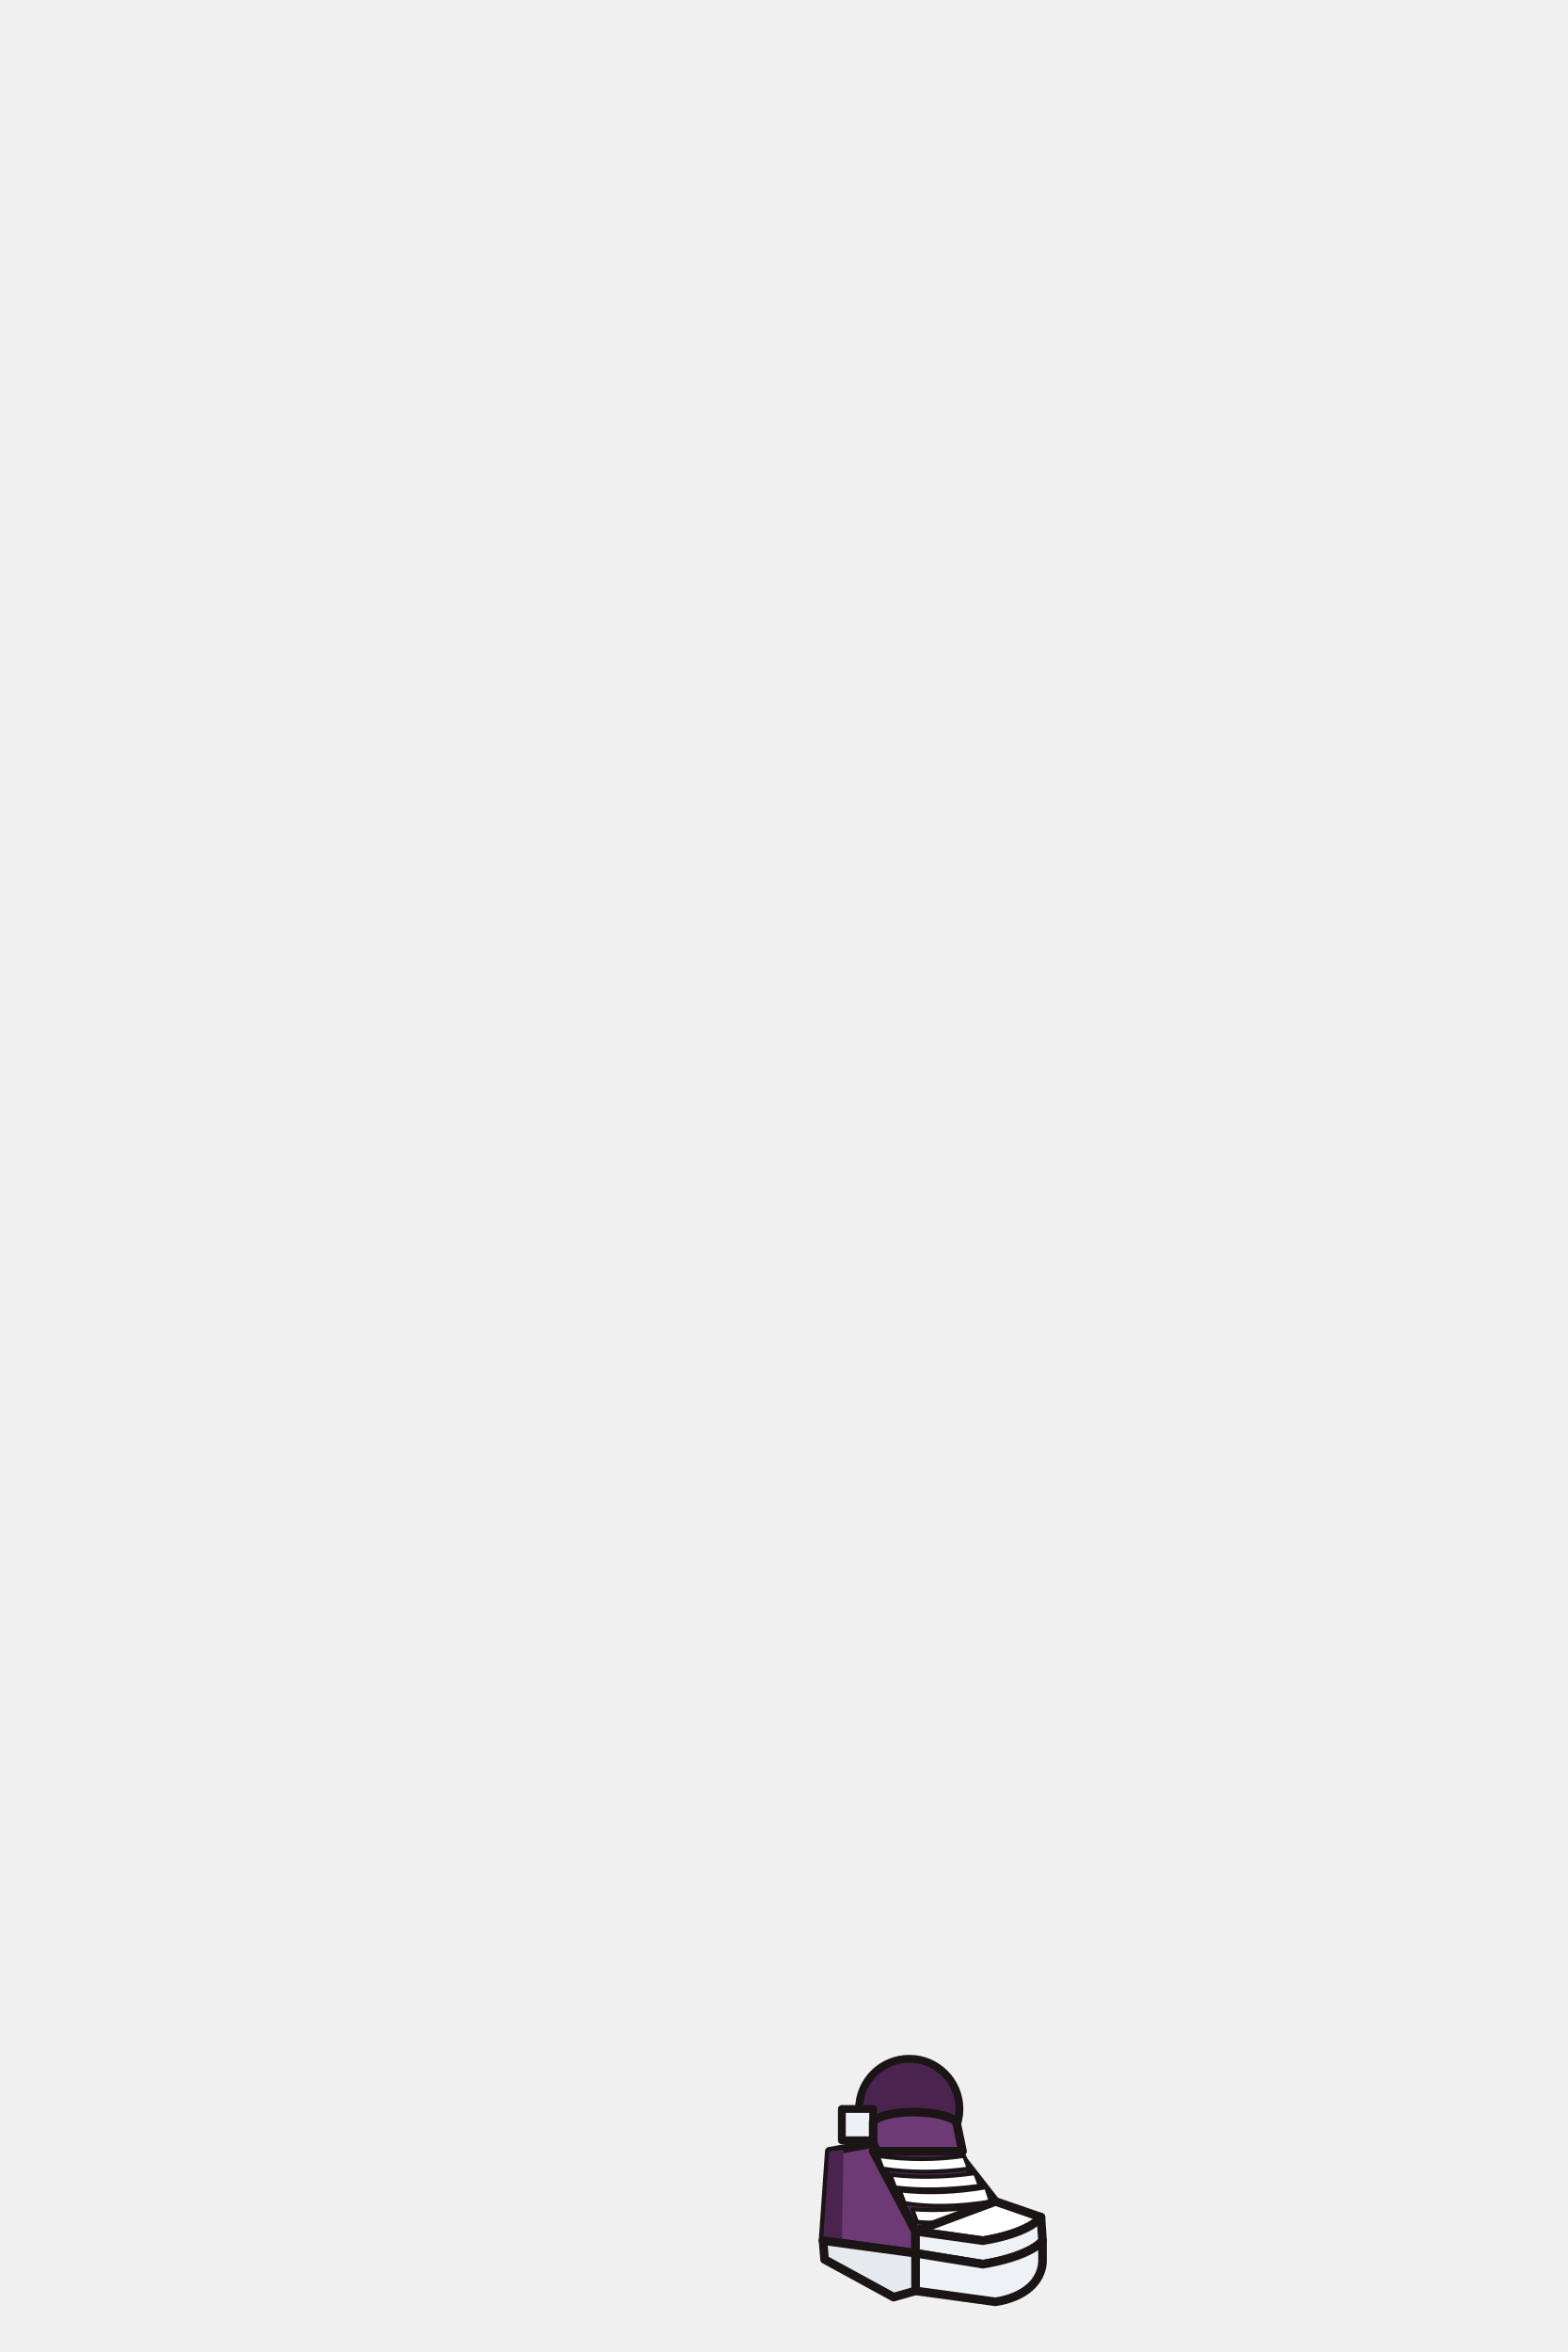
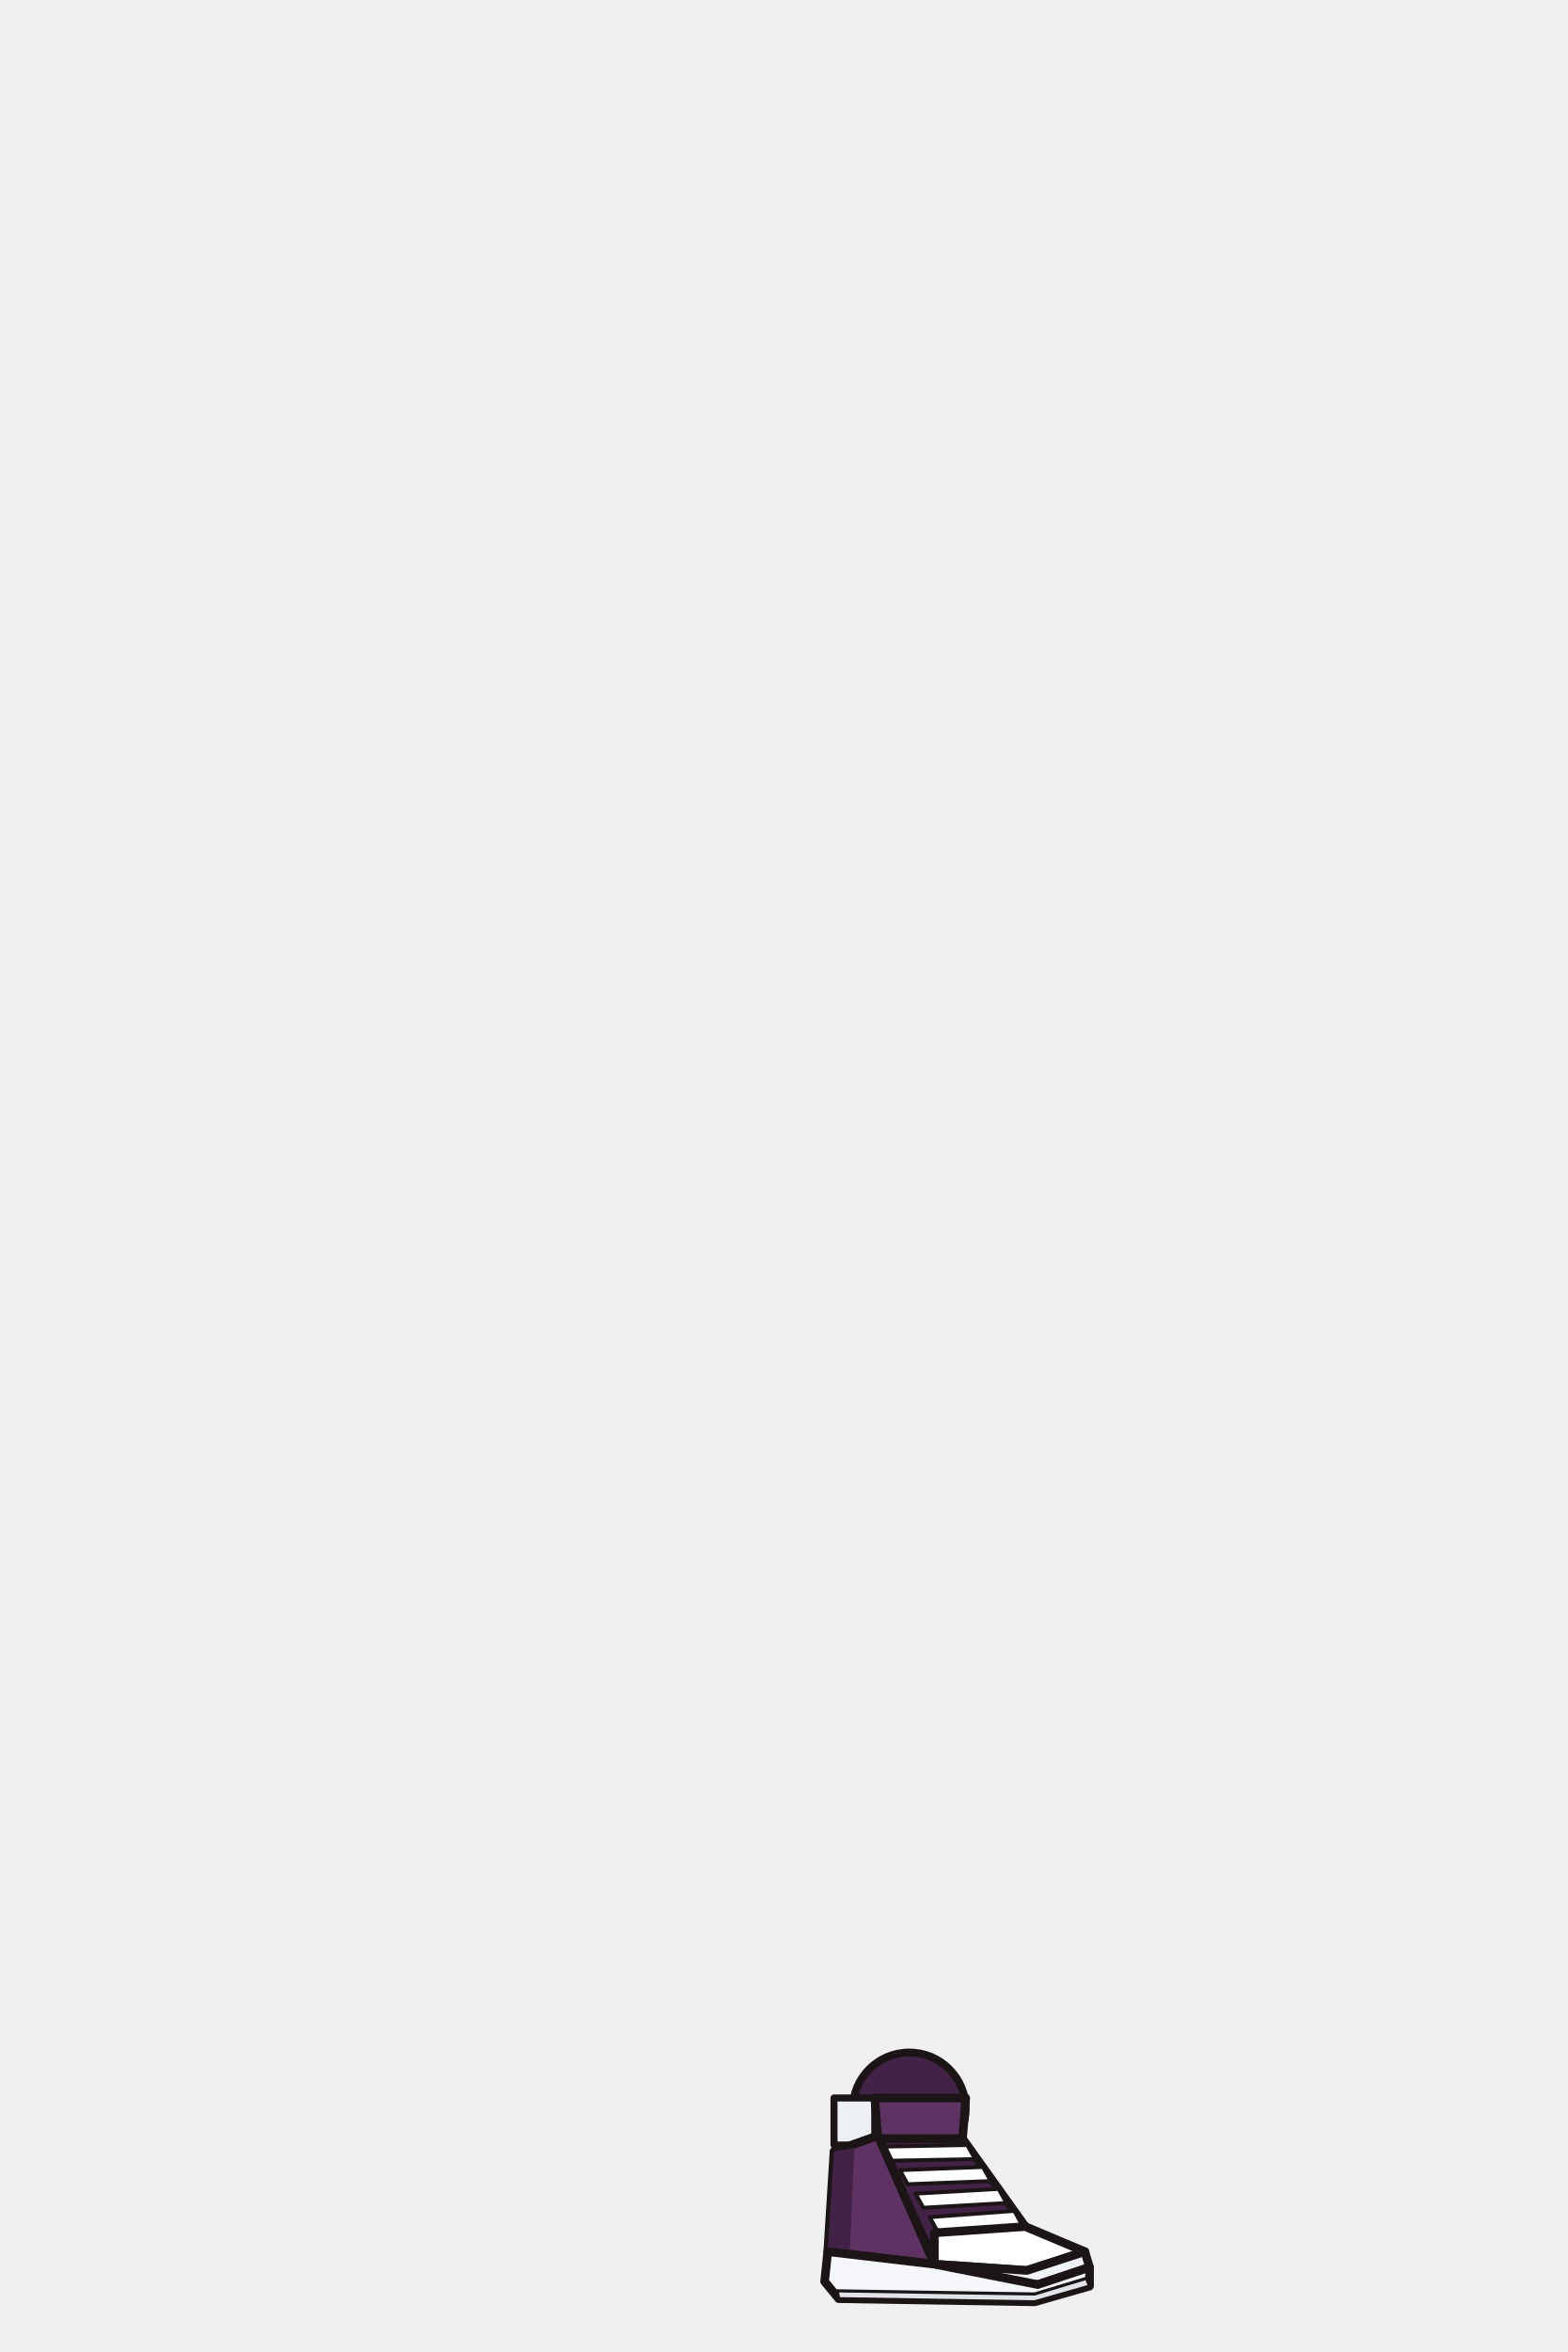
<svg xmlns="http://www.w3.org/2000/svg" viewBox="0 0 1000 1500" width="1000" height="1500">
  <g id="layer_shoe_right">
-     <circle cx="580" cy="1345" r="32" fill="#4a244f" stroke="#1b1516" stroke-width="5" />
-     <path fill="#edf0f5" stroke="#1b1516" stroke-width="5" stroke-linecap="round" stroke-linejoin="round" d="M557 1345 L537 1345 L537 1365 L557 1365 Z" />
-     <path fill="#6e3a75" stroke="#1b1516" stroke-width="5.5" stroke-linecap="round" stroke-linejoin="round" d="M610 1353 C600 1345 565 1345 557 1353 L557 1372 L614 1372 Z" />
-     <path fill="#6e3a75" stroke="#1b1516" stroke-width="5.5" stroke-linecap="round" stroke-linejoin="round" d="M557 1367 L529 1372 L525 1429 L584 1437 L584 1423 Z" />
-     <path fill="#4a244f" d="M538 1371 L529 1372 L525 1429 L537 1432 Z" />
-     <path fill="#4a244f" stroke="#1b1516" stroke-width="5.5" stroke-linecap="round" stroke-linejoin="round" d="M610 1372 L557 1372 L584 1423 L635 1404 Z" />
-     <path fill="#ffffff" stroke="#1b1516" stroke-width="2.5" stroke-linejoin="round" d="M615 1375 Q588 1379 560 1375 L563 1383 Q589 1387 618 1383 Z" />
-     <path fill="#ffffff" stroke="#1b1516" stroke-width="2.5" stroke-linejoin="round" d="M622 1386 Q594 1390 568 1387 L571 1395 Q595 1398 625 1394 Z" />
-     <path fill="#ffffff" stroke="#1b1516" stroke-width="2.5" stroke-linejoin="round" d="M629 1395 Q600 1400 574 1397 L577 1405 Q601 1409 632 1404 Z" />
-     <path fill="#ffffff" stroke="#1b1516" stroke-width="2.5" stroke-linejoin="round" d="M636 1405 Q608 1411 582 1409 L585 1417 Q609 1419 639 1413 Z" />
-     <path fill="#ffffff" stroke="#1b1516" stroke-width="5.5" stroke-linecap="round" stroke-linejoin="round" d="M635 1404 L584 1423 L627 1429 C651 1425 661 1418 664 1414 Z" />
-     <path fill="#eef2f6" stroke="#1b1516" stroke-width="5.5" stroke-linecap="round" stroke-linejoin="round" d="M664 1414 C661 1418 651 1425 627 1429 L584 1423 L584 1437 L627 1444 C651 1440 662 1433 665 1429 Z" />
-     <path fill="#eef1f5" stroke="#1b1516" stroke-width="5.5" stroke-linecap="round" stroke-linejoin="round" d="M665 1429 C662 1433 651 1440 627 1444 L584 1437 L584 1461 L635 1468 C654 1465 664 1455 665 1443 Z" />
-     <path fill="#e6eaef" stroke="#1b1516" stroke-width="5.5" stroke-linecap="round" stroke-linejoin="round" d="M584 1437 L525 1429 L526 1441 L570 1465 L584 1461 Z" />
-     <line x1="584" y1="1437" x2="584" y2="1461" stroke="#1b1516" stroke-width="4.5" stroke-linecap="round" />
+     <circle cx="580" cy="1345" r="36" fill="#432247" stroke="#1b1516" stroke-width="5" />
+     <path fill="#edf0f5" stroke="#1b1516" stroke-width="4.5" stroke-linecap="round" stroke-linejoin="round" d="M558 1338 L532 1338 L532 1368 L558 1368 Z" />
+     <path fill="#5e3364" stroke="#1b1516" stroke-width="5.5" stroke-linecap="round" stroke-linejoin="round" d="M616 1338 L558 1338 L560 1364 L614 1364 Z" />
+     <path fill="#432247" stroke="#1b1516" stroke-width="5.5" stroke-linecap="round" stroke-linejoin="round" d="M614 1364 L560 1364 L596 1442 L654 1420 Z" />
+     <path fill="#ffffff" stroke="#1b1516" stroke-width="2.5" stroke-linejoin="round" d="M617 1368 L564 1369 L569 1378 L622 1377 Z" />
+     <path fill="#ffffff" stroke="#1b1516" stroke-width="2.5" stroke-linejoin="round" d="M627 1382 L574 1384 L579 1393 L632 1391 Z" />
+     <path fill="#ffffff" stroke="#1b1516" stroke-width="2.5" stroke-linejoin="round" d="M637 1396 L584 1399 L589 1408 L642 1405 Z" />
+     <path fill="#ffffff" stroke="#1b1516" stroke-width="2.5" stroke-linejoin="round" d="M647 1410 L593 1414 L598 1423 L652 1419 Z" />
+     <path fill="#5e3364" stroke="#1b1516" stroke-width="5.5" stroke-linecap="round" stroke-linejoin="round" d="M560 1362 L532 1372 L528 1436 L596 1444 L560 1362 Z" />
+     <path fill="#432247" d="M545 1370 L532 1372 L528 1436 L542 1438 Z" />
+     <path fill="#ffffff" stroke="#1b1516" stroke-width="5.5" stroke-linecap="round" stroke-linejoin="round" d="M654 1420 L596 1424 L596 1444 L655 1448 L692 1436 Z" />
+     <path fill="#f0f3f6" stroke="#1b1516" stroke-width="5.5" stroke-linecap="round" stroke-linejoin="round" d="M692 1436 L655 1448 L596 1444 L604 1453 L662 1457 L695 1446 Z" />
+     <path fill="#f4f6f9" stroke="#1b1516" stroke-width="5.5" stroke-linecap="round" stroke-linejoin="round" d="M695 1446 L662 1457 L596 1444 L528 1436 L526 1455 L535 1466 L660 1468 L695 1458 Z" />
+     <path fill="#e0e4e9" stroke="#1b1516" stroke-width="2" stroke-linejoin="round" d="M693 1453 L660 1463 L534 1461 L535 1466 L660 1468 L695 1458 Z" />
  </g>
</svg>
